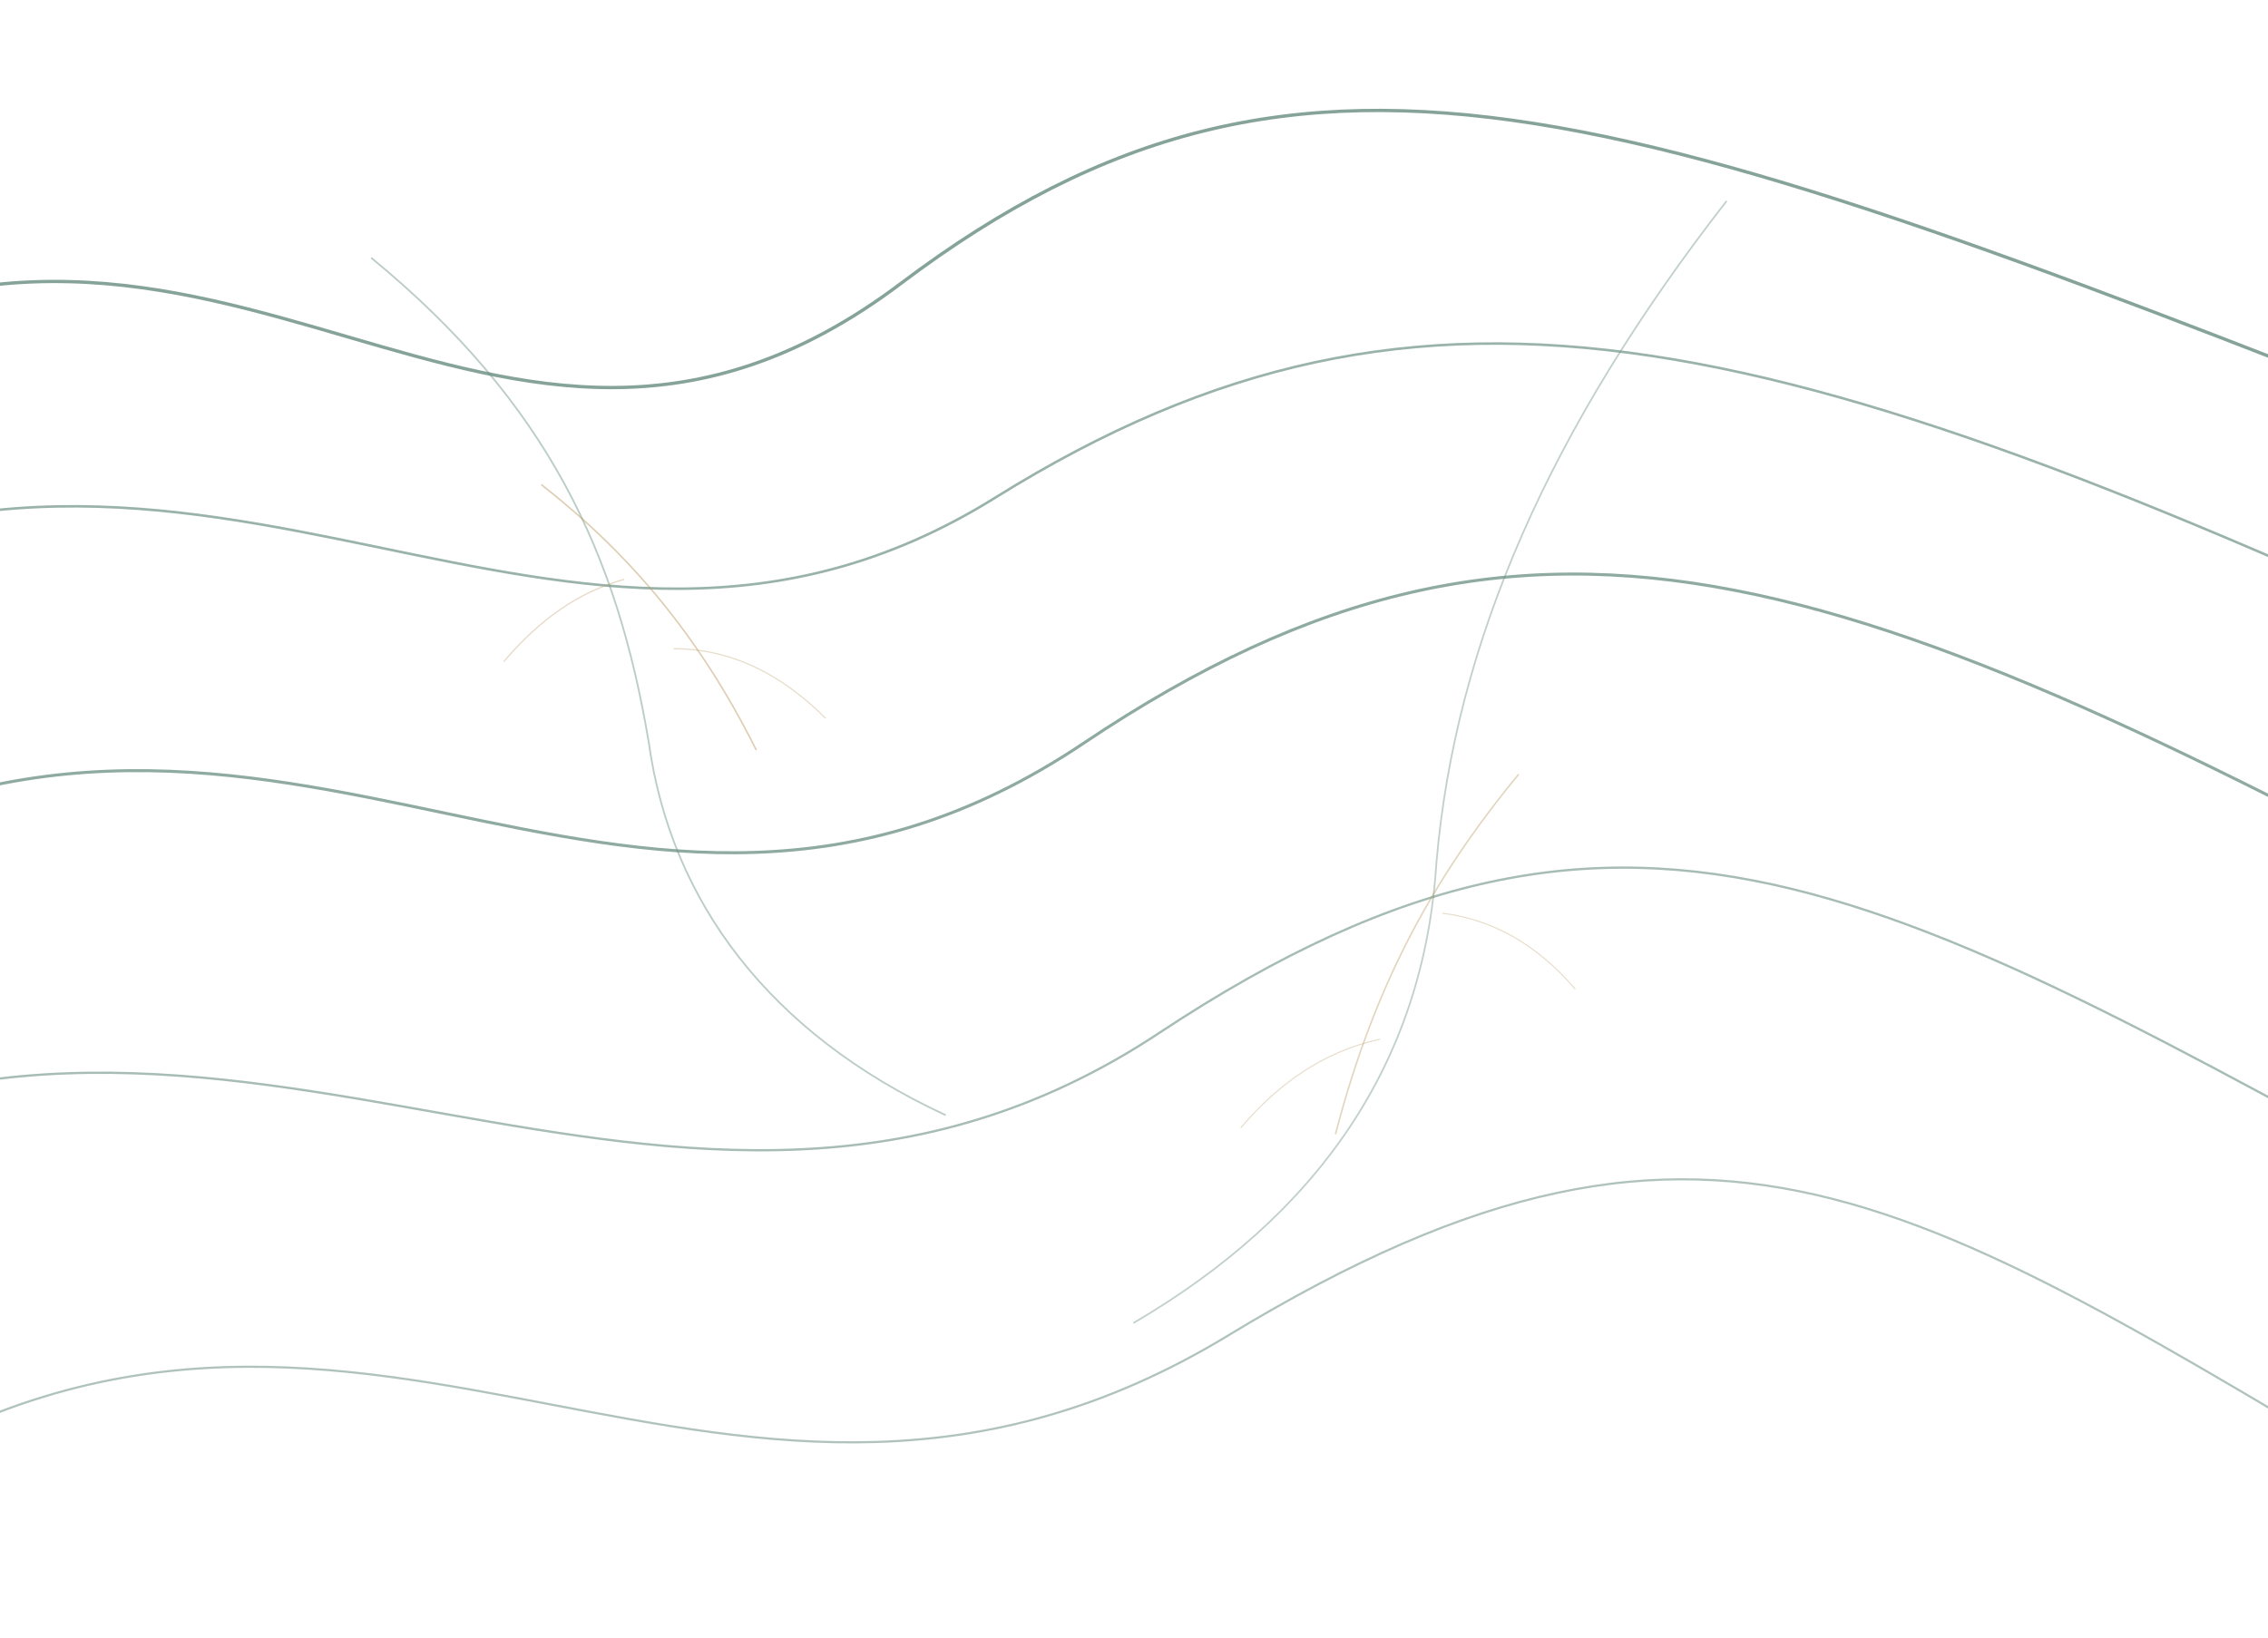
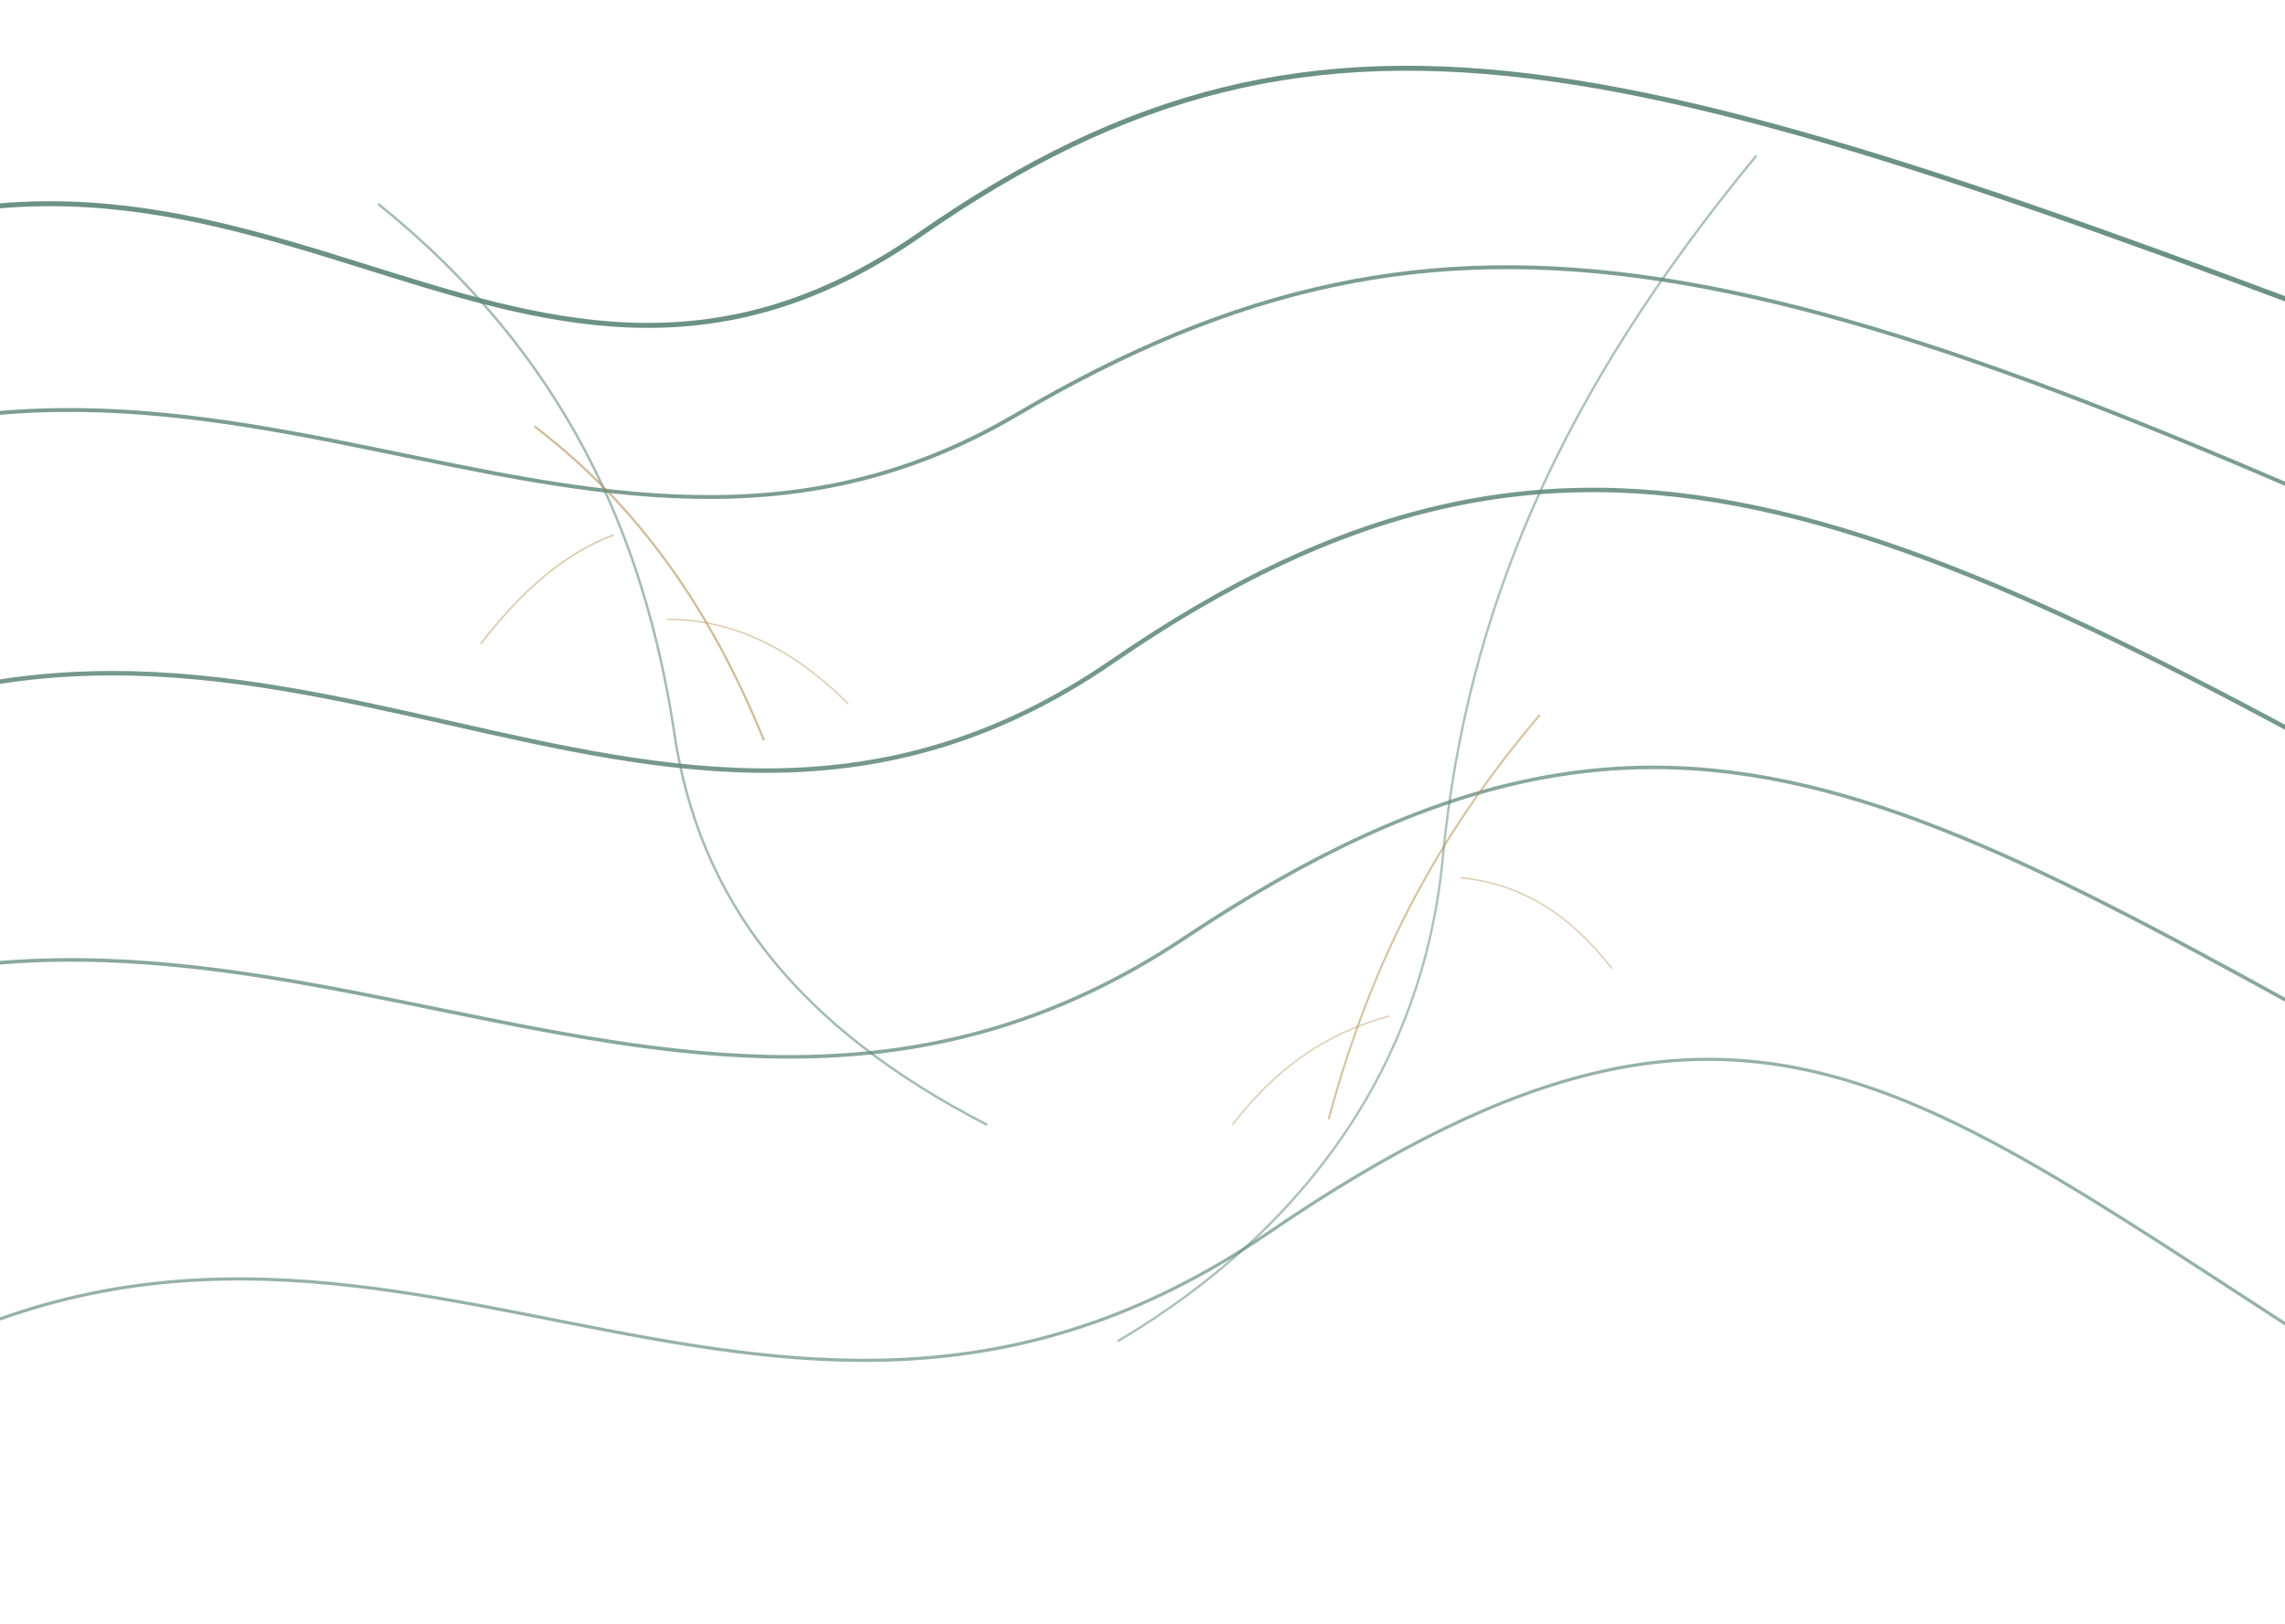
- <svg xmlns="http://www.w3.org/2000/svg" width="720" height="520" viewBox="0 0 720 520">
-   <rect width="720" height="520" fill="none" />
-   <g fill="none" stroke-linecap="round" stroke-linejoin="round" opacity="1">
-     <path d="M-80 118 C70 28 156 188 286 90 S520 34 804 146" stroke="#6B8F83" stroke-width="1.05" opacity="0.82" />
-     <path d="M-92 192 C64 102 178 244 316 158 S568 104 812 218" stroke="#6B8F83" stroke-width="0.8" opacity="0.68" />
-     <path d="M-70 276 C88 184 198 334 344 236 S592 182 818 304" stroke="#6B8F83" stroke-width="0.95" opacity="0.76" />
-     <path d="M-88 372 C70 280 214 430 368 328 S604 286 804 394" stroke="#6B8F83" stroke-width="0.72" opacity="0.6" />
-     <path d="M-40 468 C118 372 232 520 390 424 S612 384 786 486" stroke="#6B8F83" stroke-width="0.68" opacity="0.54" />
-     <path d="M118 82 C174 128 196 176 206 236 C213 286 244 328 300 354" stroke="#6B8F83" stroke-width="0.56" opacity="0.45" />
-     <path d="M548 64 C492 136 462 204 456 274 C452 338 418 386 360 420" stroke="#6B8F83" stroke-width="0.54" opacity="0.42" />
-     <path d="M172 154 C200 176 222 202 240 238" stroke="#B99A63" stroke-width="0.5" opacity="0.48" />
-     <path d="M198 184 C184 188 172 196 160 210" stroke="#B99A63" stroke-width="0.4" opacity="0.36" />
-     <path d="M214 206 C232 206 248 214 262 228" stroke="#B99A63" stroke-width="0.38" opacity="0.34" />
-     <path d="M482 246 C454 280 436 314 424 360" stroke="#B99A63" stroke-width="0.48" opacity="0.42" />
-     <path d="M458 290 C474 292 488 300 500 314" stroke="#B99A63" stroke-width="0.36" opacity="0.33" />
-     <path d="M438 330 C420 334 406 344 394 358" stroke="#B99A63" stroke-width="0.36" opacity="0.33" />
+ <svg xmlns="http://www.w3.org/2000/svg" width="760" height="540" viewBox="0 0 760 540">
+   <rect width="760" height="540" fill="none" />
+   <g fill="none" stroke-linecap="round" stroke-linejoin="round">
+     <path d="M-90 98 C78 2 168 174 306 78 S548 18 846 132" stroke="#5F887B" stroke-width="1.65" opacity="0.92" />
+     <path d="M-110 174 C62 70 192 224 338 138 S592 82 856 204" stroke="#5F887B" stroke-width="1.28" opacity="0.82" />
+     <path d="M-86 258 C88 156 216 326 370 220 S628 166 850 292" stroke="#5F887B" stroke-width="1.48" opacity="0.86" />
+     <path d="M-104 352 C76 252 226 424 394 312 S642 270 850 382" stroke="#5F887B" stroke-width="1.18" opacity="0.74" />
+     <path d="M-48 462 C124 356 252 526 422 410 S644 372 820 478" stroke="#5F887B" stroke-width="1.05" opacity="0.66" />
+     <path d="M126 68 C188 118 214 178 224 242 C232 300 266 342 328 374" stroke="#5F887B" stroke-width="0.82" opacity="0.56" />
+     <path d="M584 52 C518 132 488 204 480 284 C474 352 436 408 372 446" stroke="#5F887B" stroke-width="0.78" opacity="0.52" />
+     <path d="M178 142 C212 168 236 202 254 246" stroke="#B08B50" stroke-width="0.72" opacity="0.58" />
+     <path d="M204 178 C188 184 174 196 160 214" stroke="#B08B50" stroke-width="0.56" opacity="0.44" />
+     <path d="M222 206 C244 206 264 216 282 234" stroke="#B08B50" stroke-width="0.52" opacity="0.42" />
+     <path d="M512 238 C478 278 456 320 442 372" stroke="#B08B50" stroke-width="0.68" opacity="0.52" />
+     <path d="M486 292 C506 294 522 304 536 322" stroke="#B08B50" stroke-width="0.5" opacity="0.42" />
+     <path d="M462 338 C440 344 424 356 410 374" stroke="#B08B50" stroke-width="0.5" opacity="0.42" />
  </g>
</svg>
